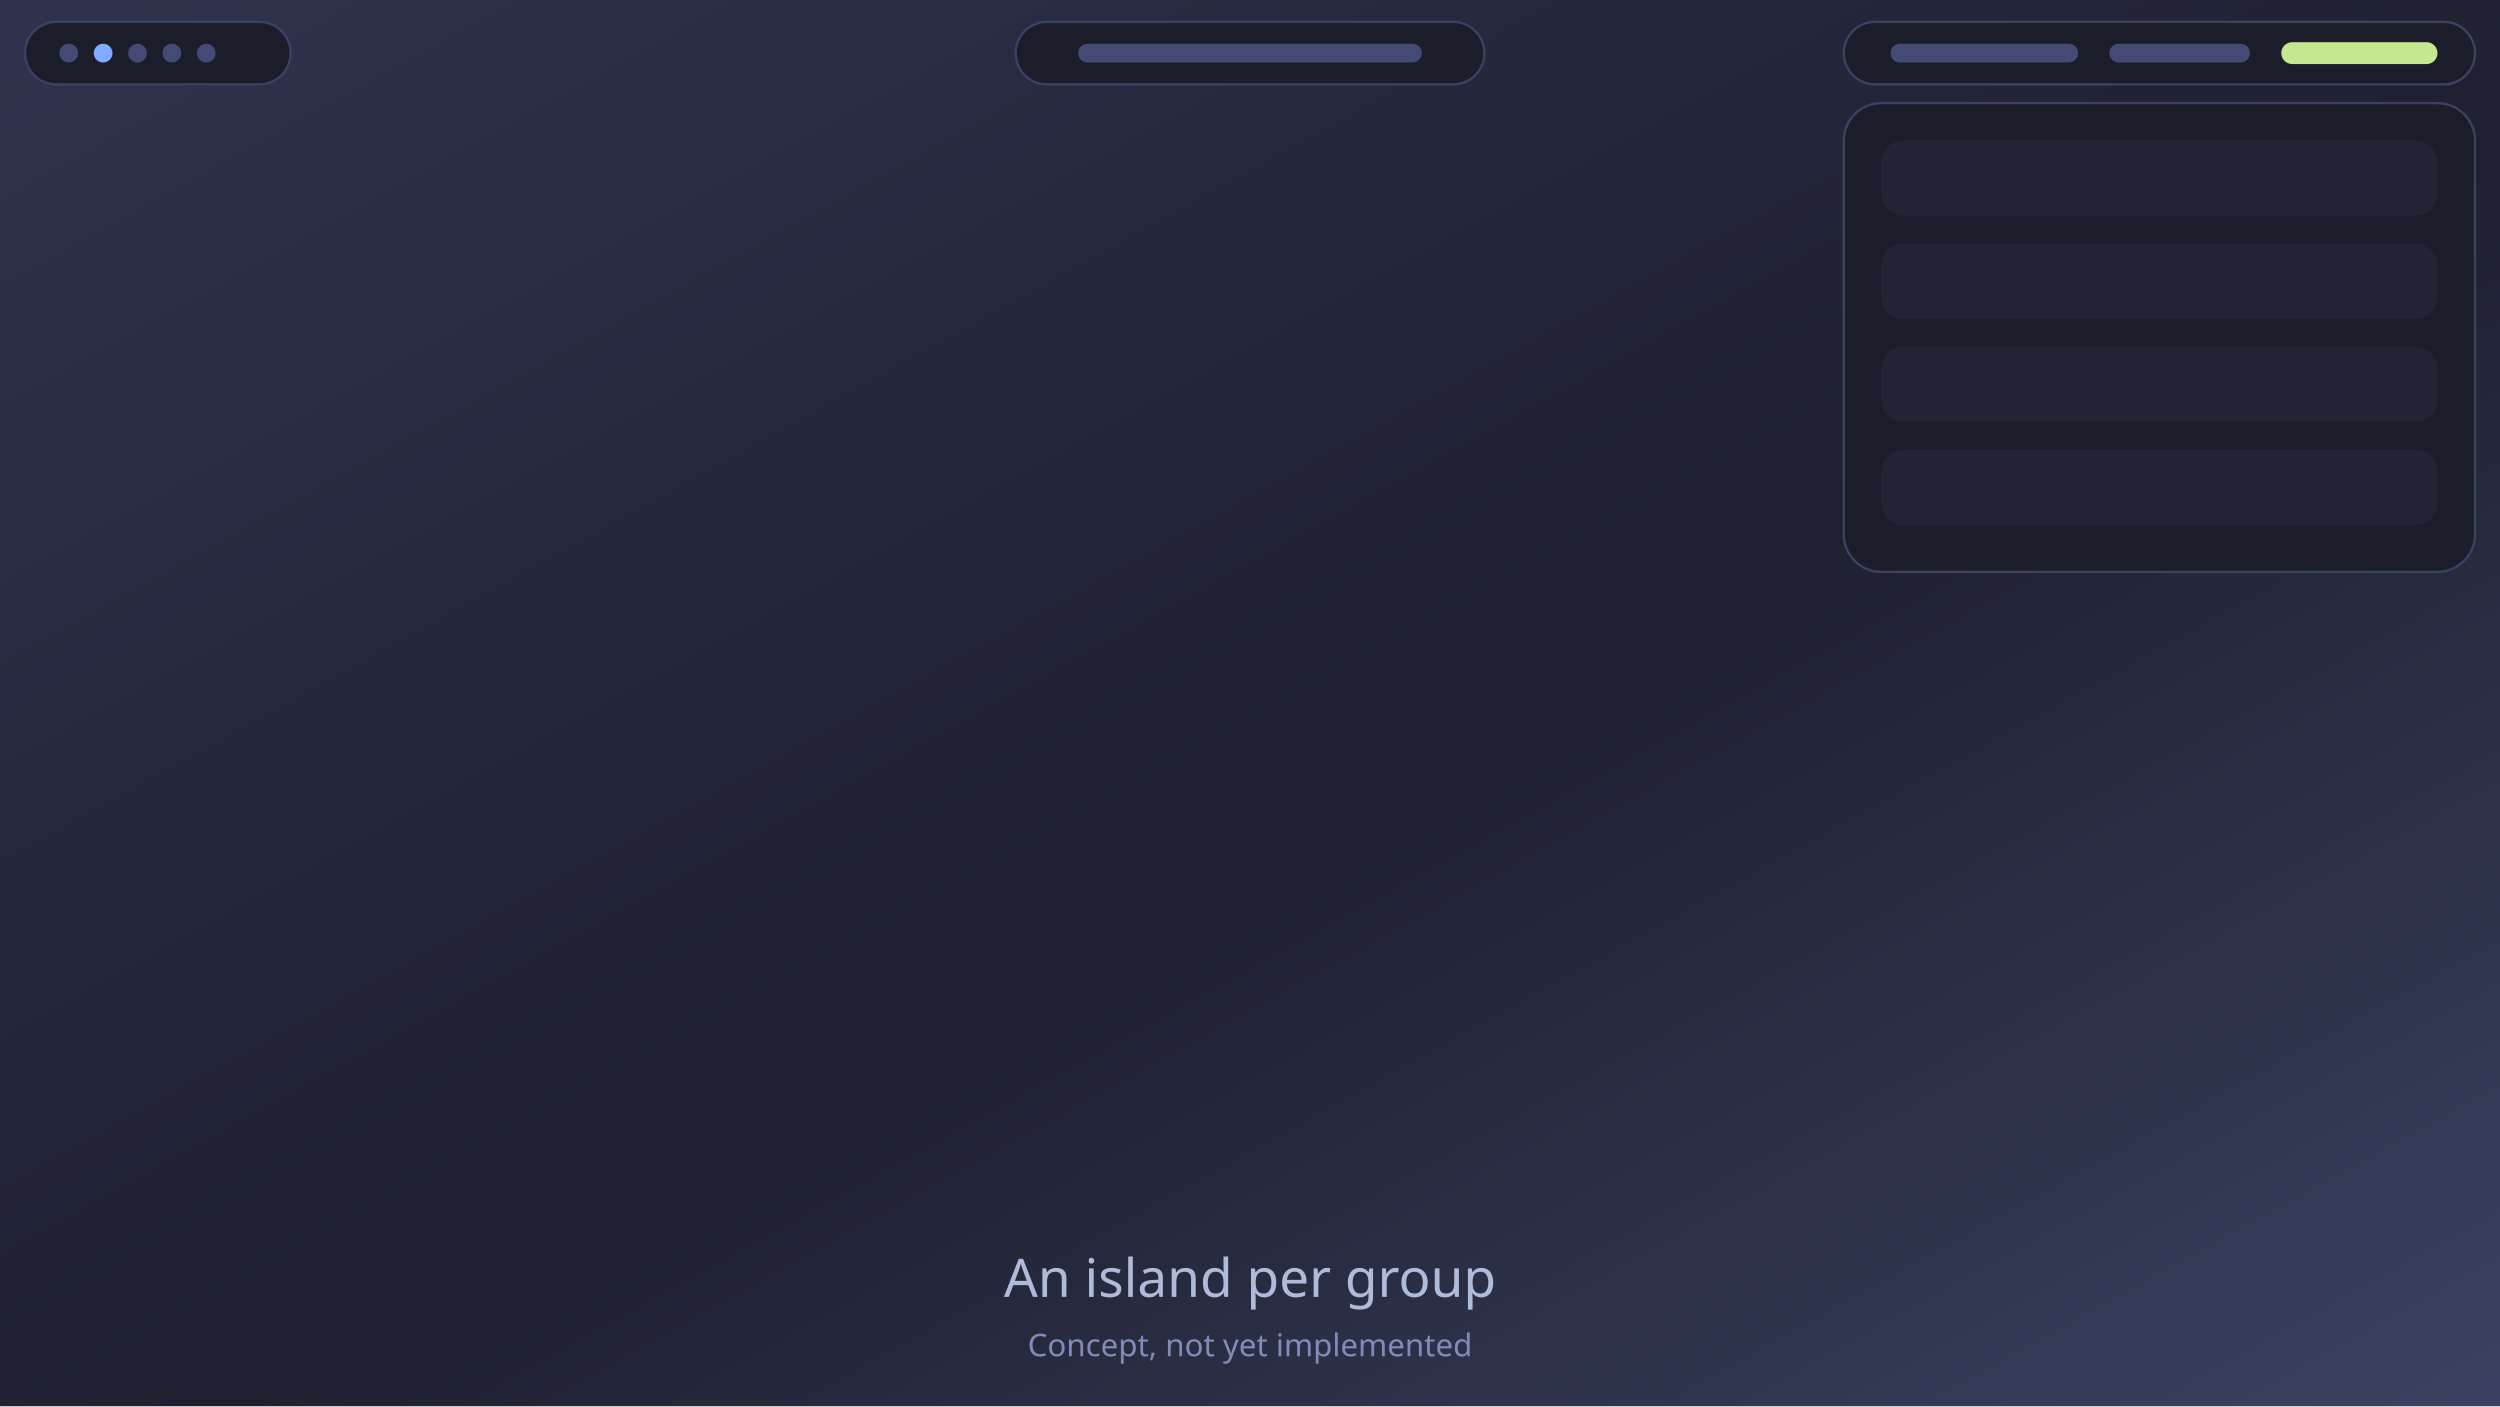
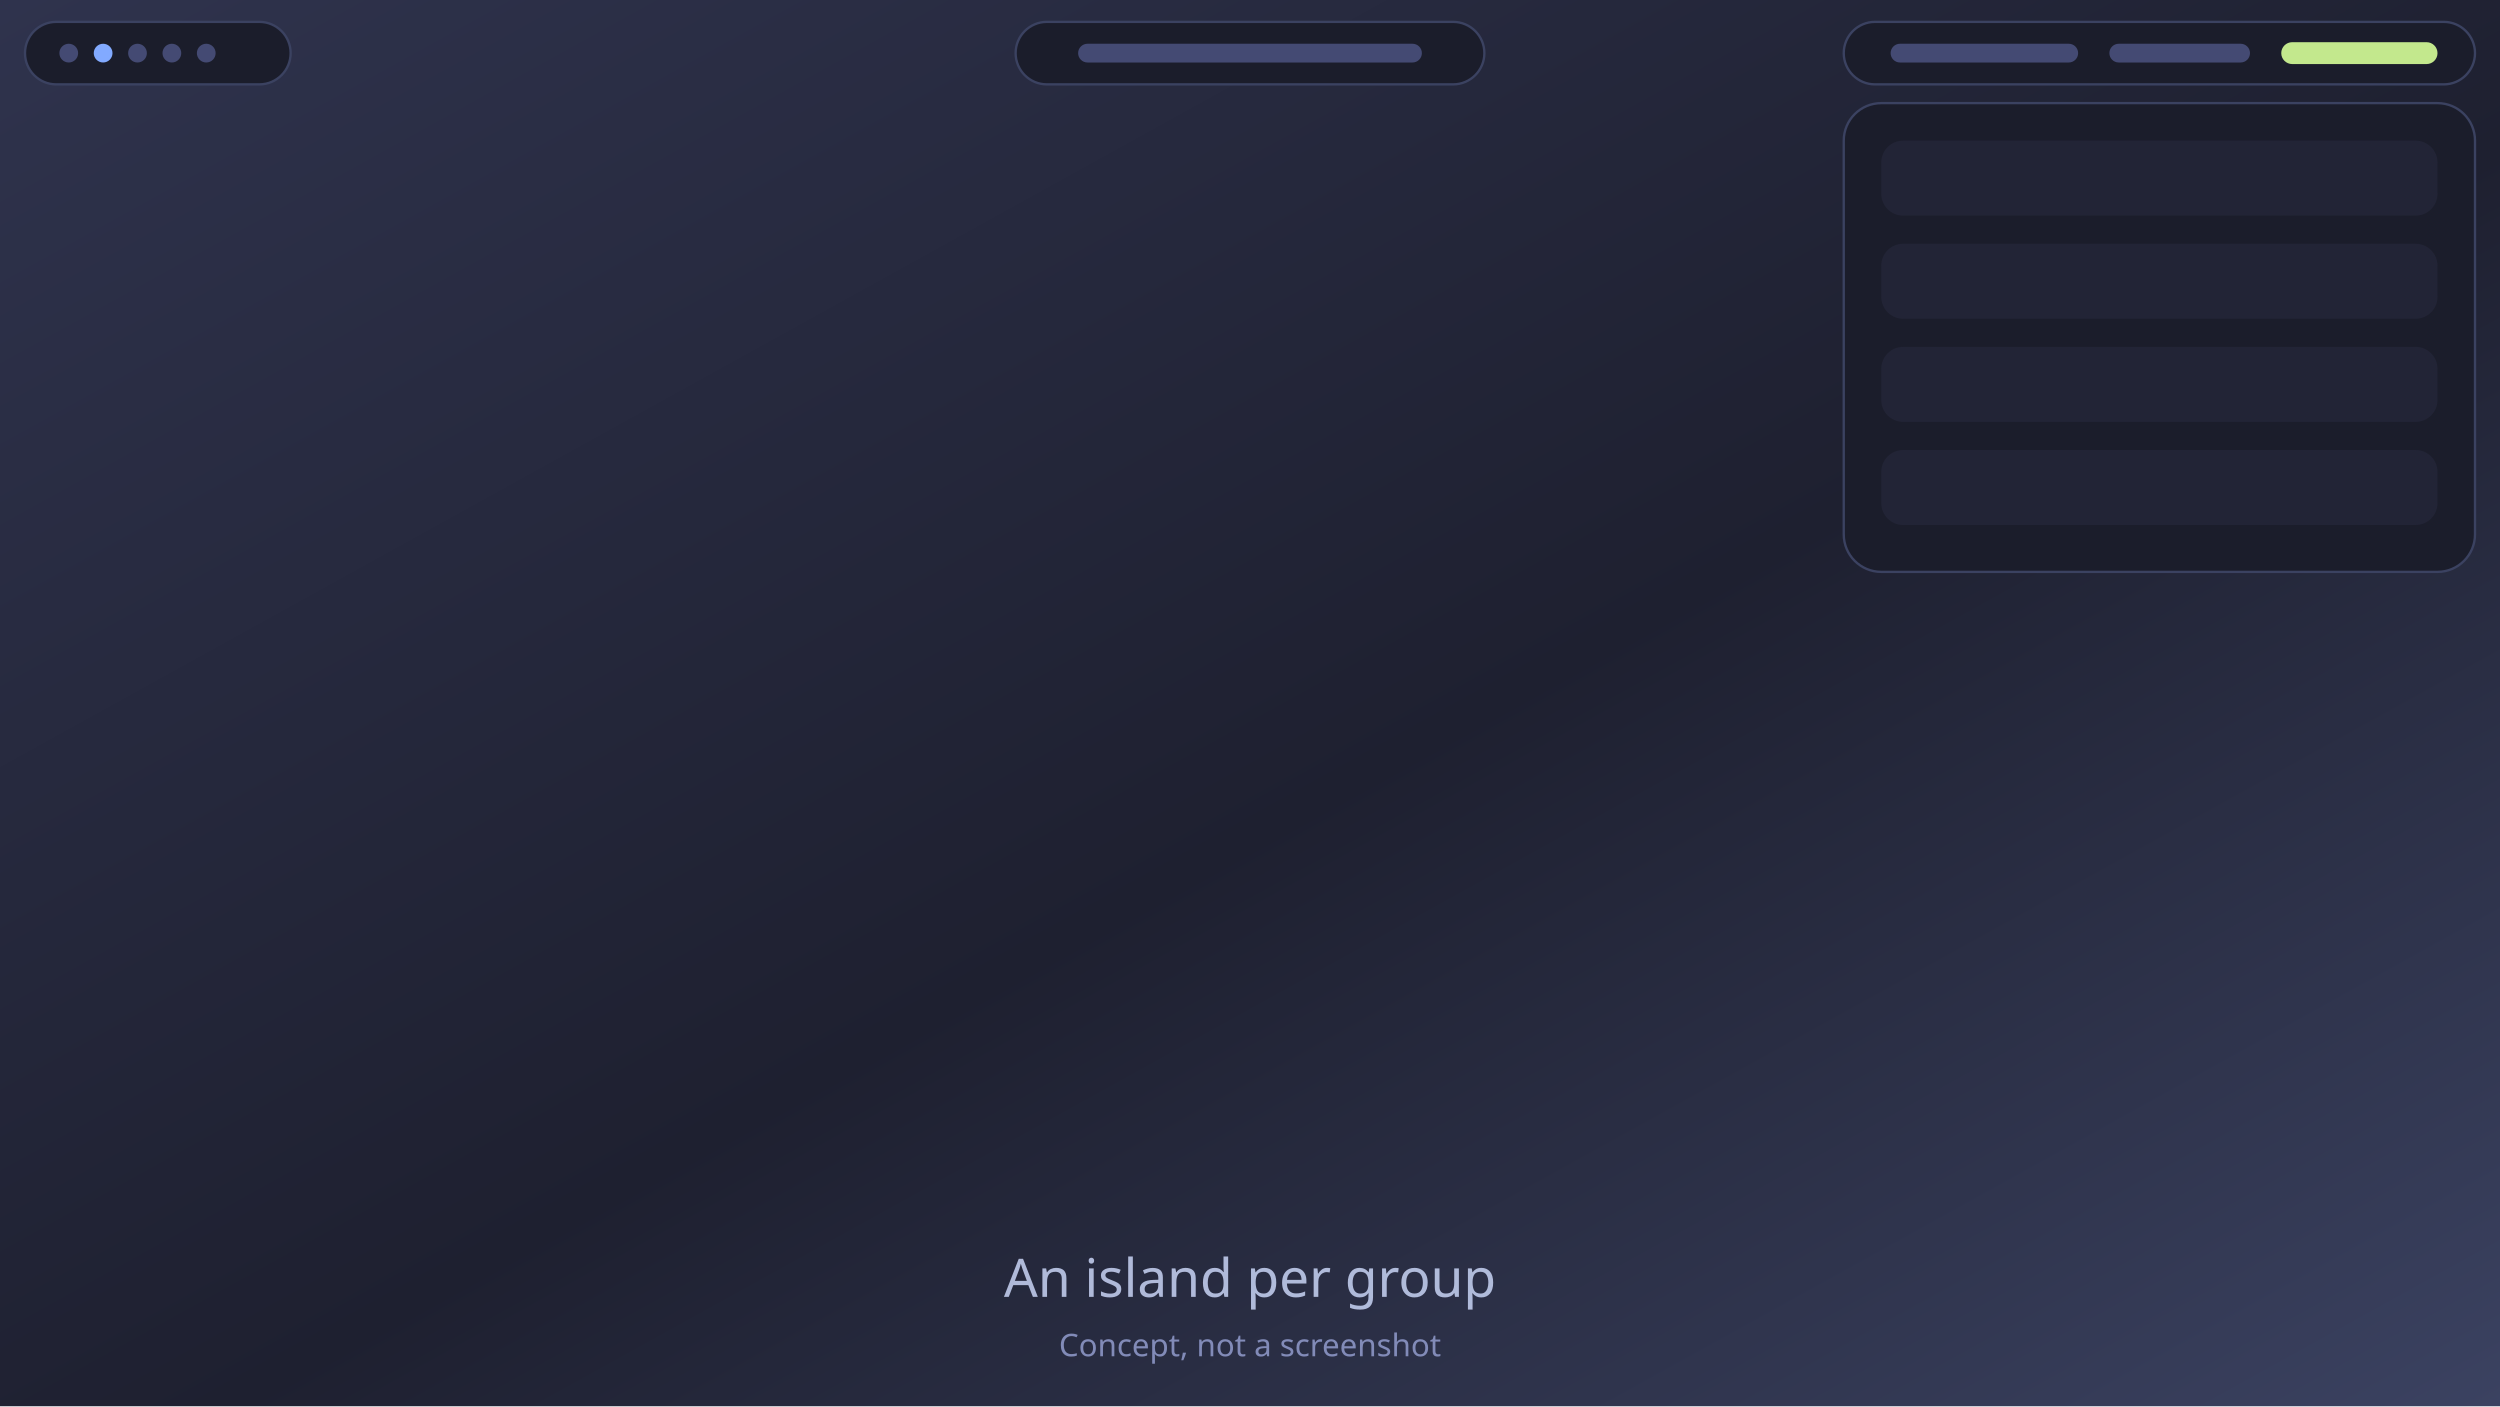
<svg xmlns="http://www.w3.org/2000/svg" viewBox="0 0 1600 900" width="1600" height="900">
  <defs>
    <linearGradient id="bg" x1="0" y1="0" x2="1" y2="1">
      <stop offset="0" stop-color="#2f334d" />
      <stop offset="0.55" stop-color="#1e2030" />
      <stop offset="1" stop-color="#3b4261" />
    </linearGradient>
  </defs>
  <rect width="1600" height="900" fill="url(#bg)" />
  <rect x="16" y="14" width="170" height="40" rx="20.0" fill="#1b1d2b" stroke="#3b4261" stroke-width="1.5" />
  <circle cx="44" cy="34" r="6" fill="#444a73" />
  <circle cx="66" cy="34" r="6" fill="#82aaff" />
  <circle cx="88" cy="34" r="6" fill="#444a73" />
  <circle cx="110" cy="34" r="6" fill="#444a73" />
  <circle cx="132" cy="34" r="6" fill="#444a73" />
  <rect x="650.0" y="14" width="300" height="40" rx="20.0" fill="#1b1d2b" stroke="#3b4261" stroke-width="1.5" />
  <rect x="690.0" y="28.0" width="220" height="12" rx="6.0" fill="#444a73" />
  <rect x="1180" y="14" width="404" height="40" rx="20.0" fill="#1b1d2b" stroke="#3b4261" stroke-width="1.5" />
  <rect x="1210" y="28.0" width="120" height="12" rx="6.0" fill="#444a73" />
  <rect x="1350" y="28.0" width="90" height="12" rx="6.0" fill="#444a73" />
  <rect x="1460" y="27.0" width="100" height="14" rx="7.0" fill="#c3e88d" />
  <rect x="1180" y="66" width="404" height="300" rx="24" fill="#1b1d2b" stroke="#3b4261" stroke-width="1.5" />
  <rect x="1204" y="90" width="356" height="48" rx="14" fill="#222436" />
  <rect x="1204" y="156" width="356" height="48" rx="14" fill="#222436" />
  <rect x="1204" y="222" width="356" height="48" rx="14" fill="#222436" />
  <rect x="1204" y="288" width="356" height="48" rx="14" fill="#222436" />
  <text x="800.0" y="830" text-anchor="middle" font-family="sans-serif" font-size="34" fill="#c8d3f5" opacity="0.85">An island per group</text>
-   <text x="800.0" y="868" text-anchor="middle" font-family="sans-serif" font-size="20" fill="#828bb8">Concept, not yet implemented</text>
+   <text x="800.0" y="868" text-anchor="middle" font-family="sans-serif" font-size="20" fill="#828bb8">Concept, not a screenshot</text>
</svg>
